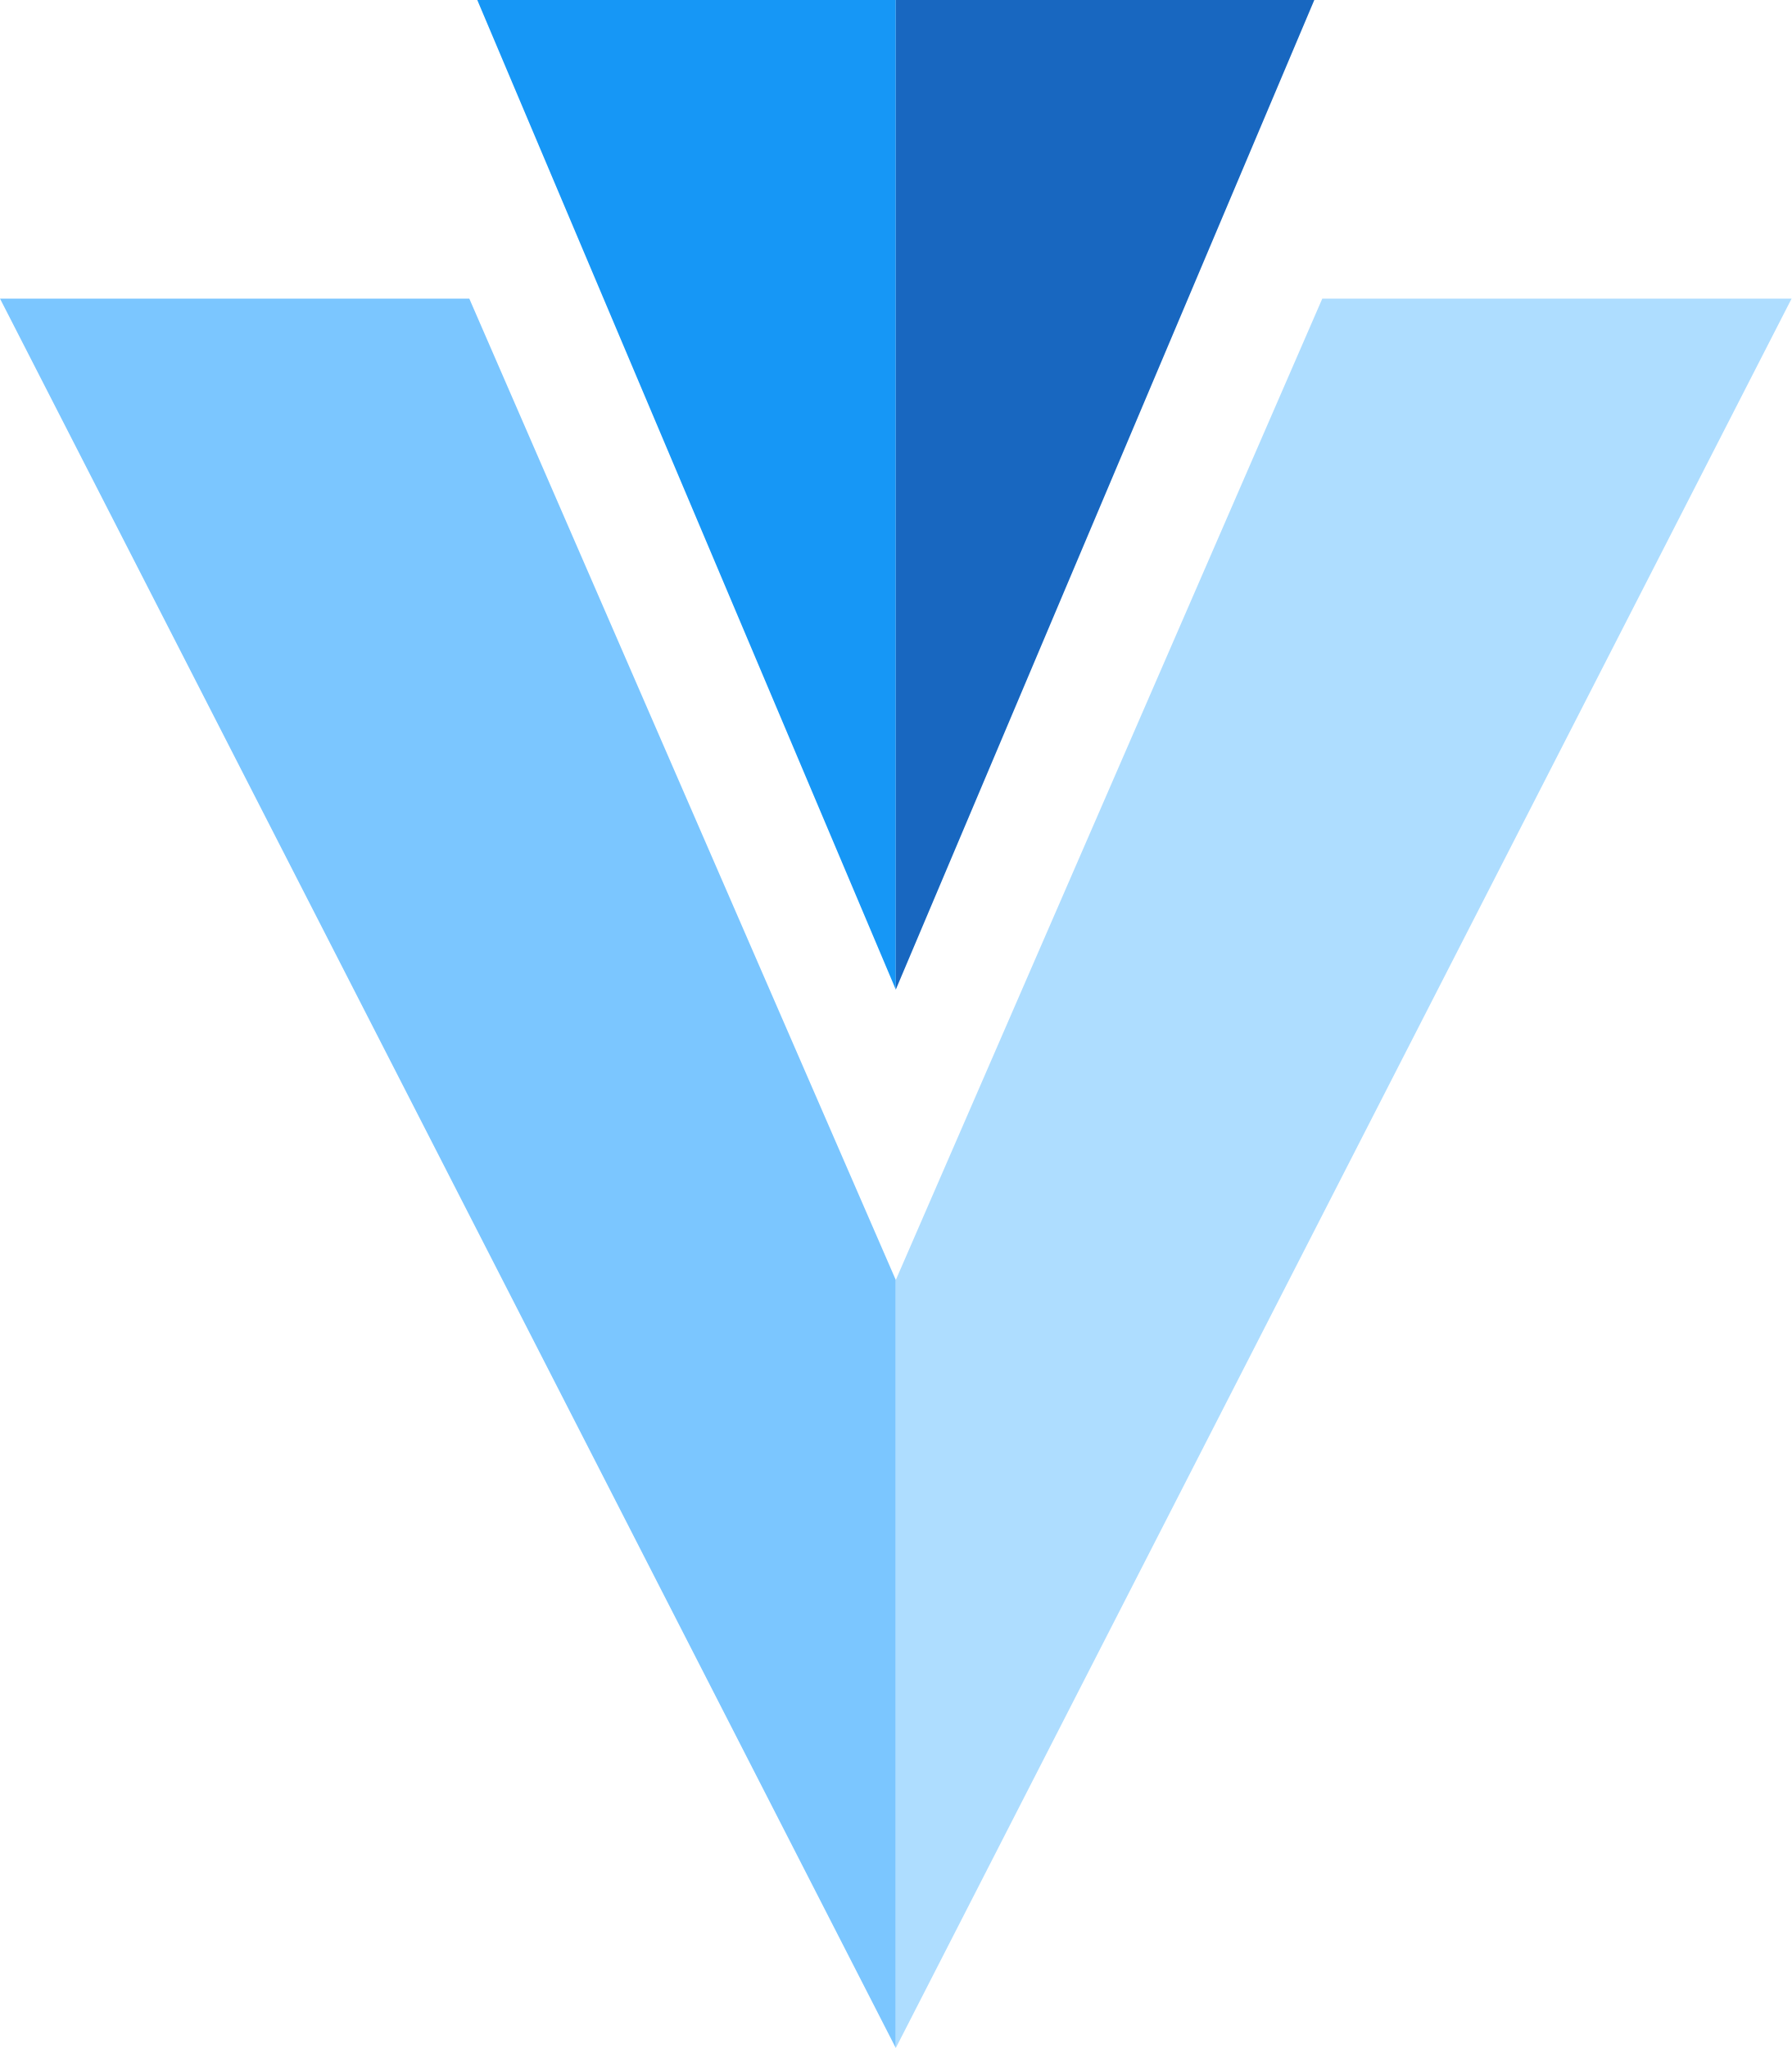
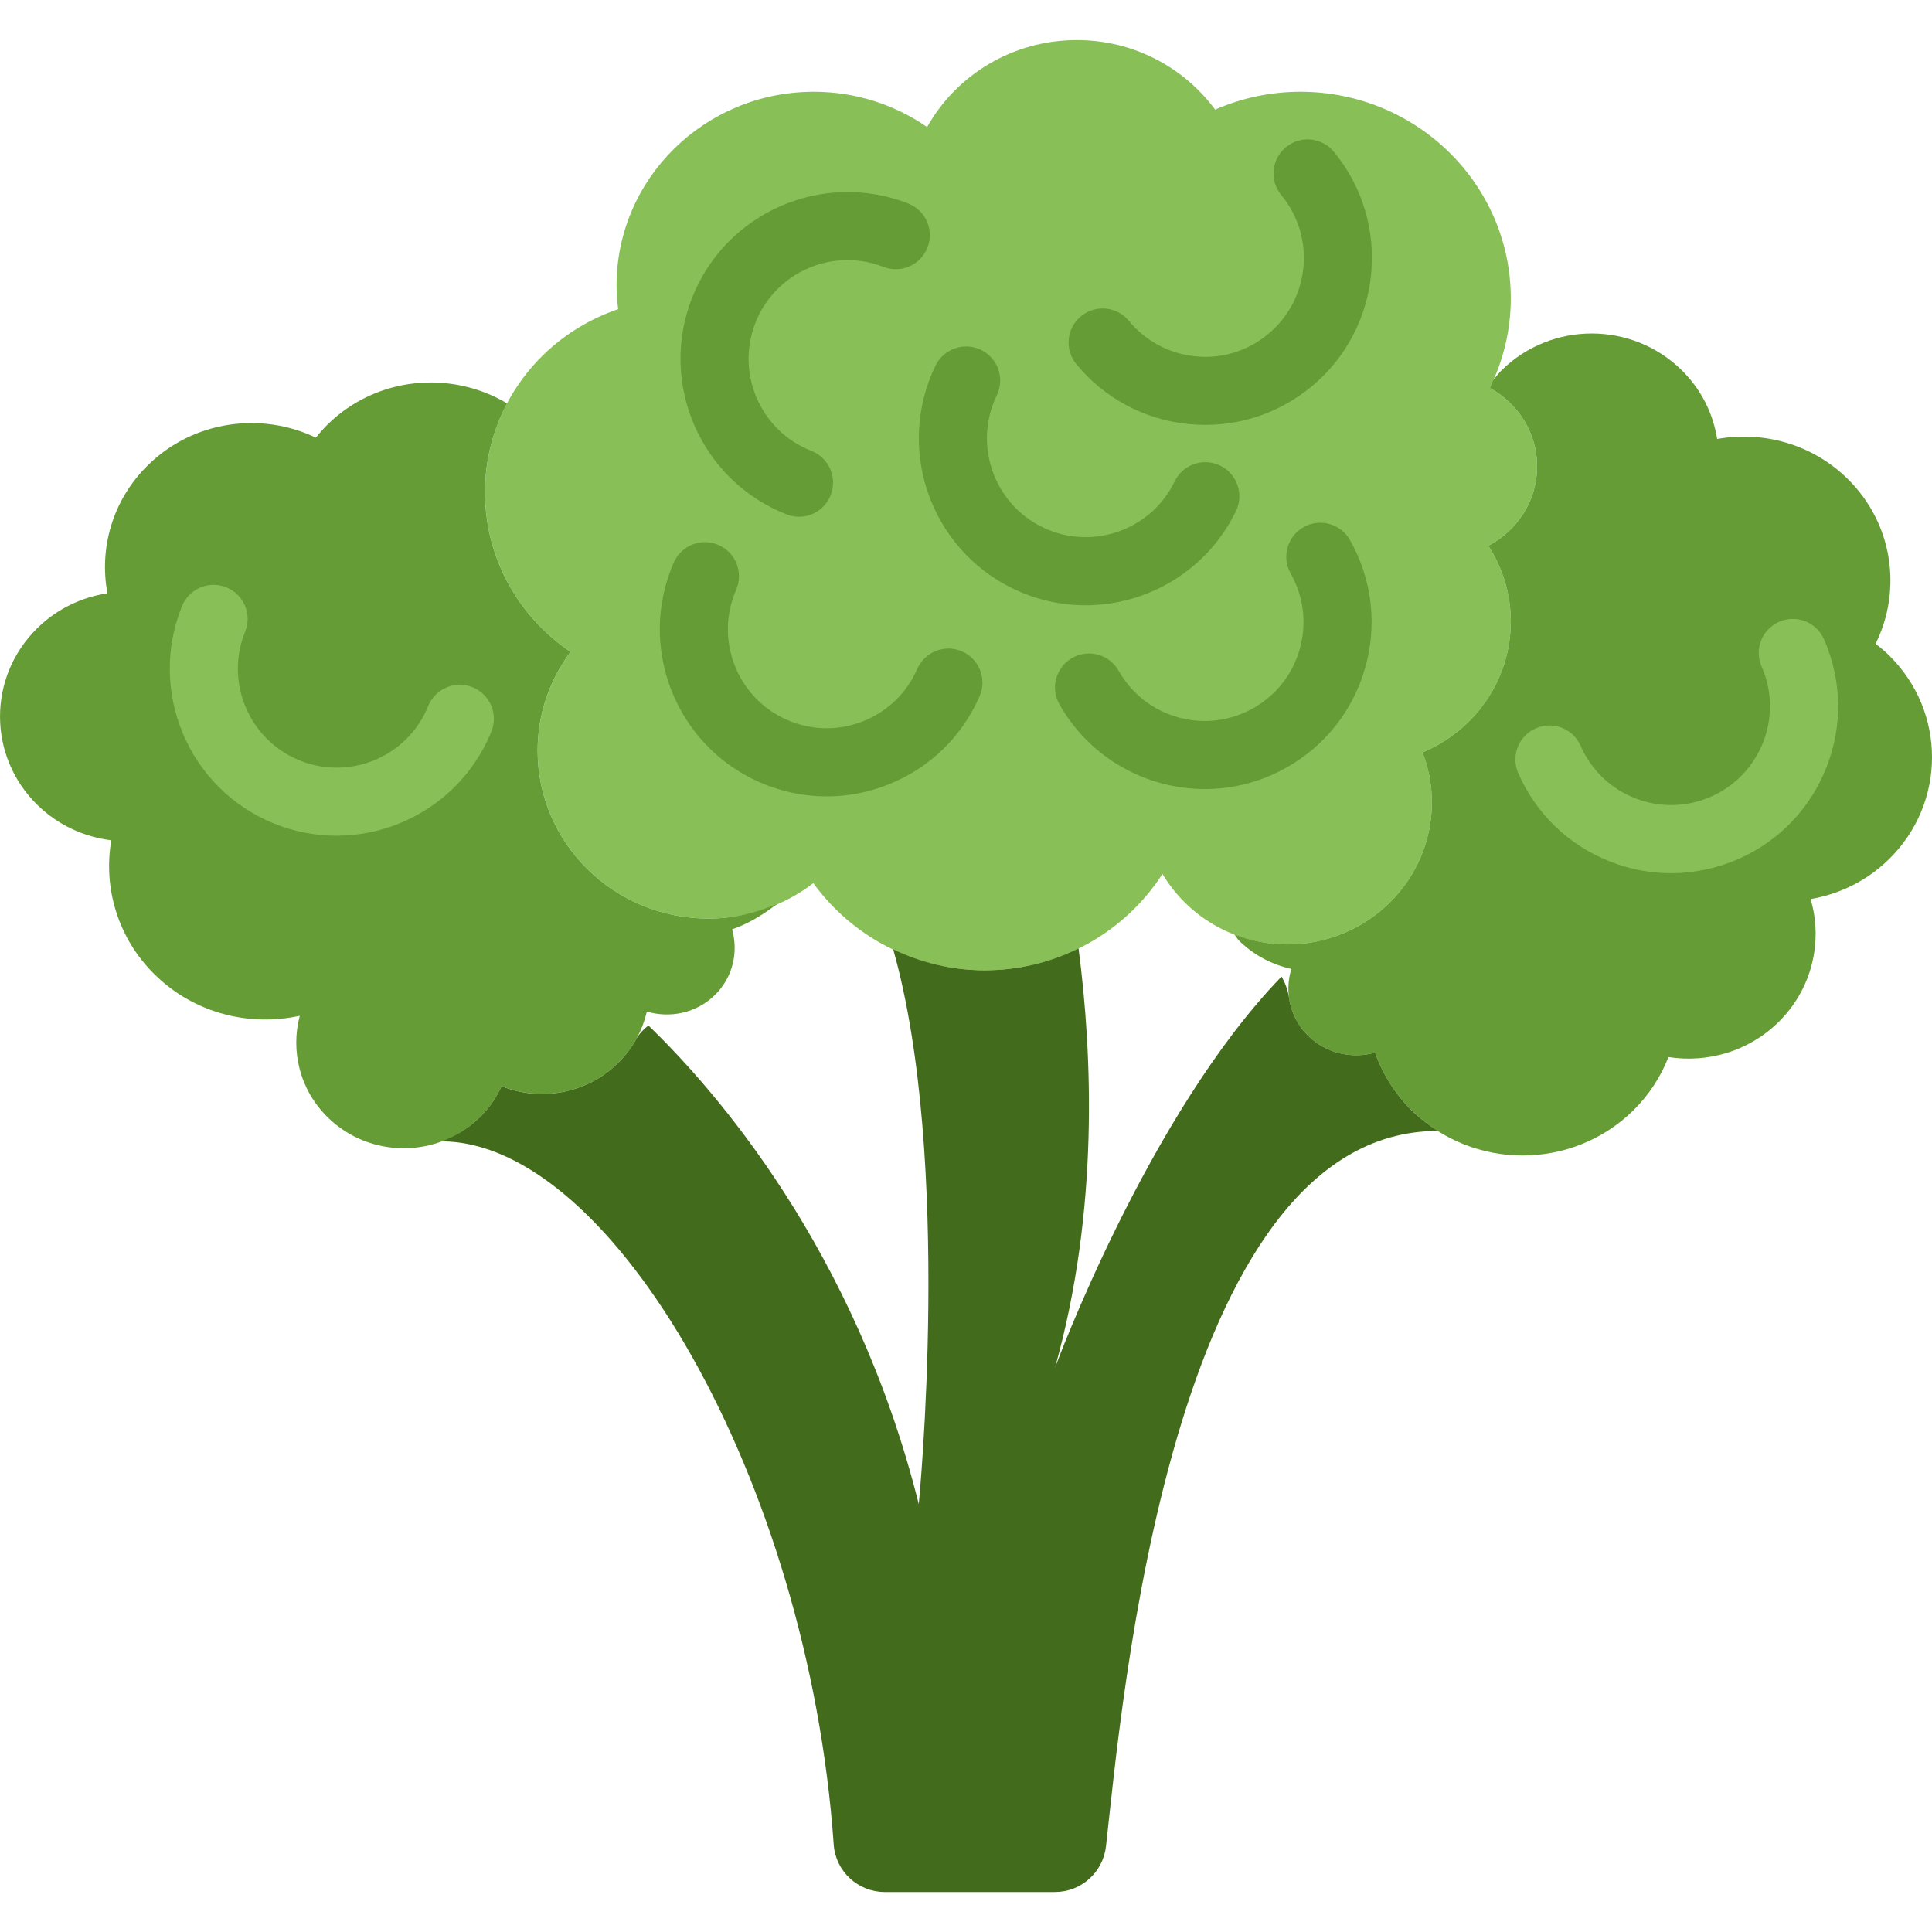
- <svg xmlns="http://www.w3.org/2000/svg" id="Layer_1" data-name="Layer 1" viewBox="0 0 87.5 100">
-   <defs>
-     <style>.cls-1{fill:#1697f6;}.cls-2{fill:#7bc6ff;}.cls-3{fill:#1867c0;}.cls-4{fill:#aeddff;}</style>
-   </defs>
-   <polyline class="cls-1" points="43.75 0 23.31 0 43.75 48.32" />
-   <polygon class="cls-2" points="43.75 62.5 43.75 100 0 14.58 22.92 14.58 43.75 62.5" />
-   <polyline class="cls-3" points="43.75 0 64.19 0 43.75 48.32" />
-   <polygon class="cls-4" points="64.58 14.58 87.5 14.58 43.75 100 43.75 62.5 64.58 14.58" />
+ <svg xmlns="http://www.w3.org/2000/svg" version="1.1" id="Capa_1" x="0px" y="0px" viewBox="0 0 56.745 56.745" style="enable-background:new 0 0 56.745 56.745;" xml:space="preserve">
+   <g>
+     <path style="fill:#88C057;" d="M45.146,13.699c0-0.995-0.563-1.851-1.387-2.307c0.39-0.796,0.615-1.684,0.615-2.626   c0-3.353-2.767-6.071-6.18-6.071c-0.892,0-1.738,0.189-2.504,0.524c-0.913-1.235-2.39-2.042-4.062-2.042   c-1.895,0-3.543,1.032-4.398,2.554c-0.942-0.651-2.088-1.036-3.327-1.036c-3.2,0-5.794,2.548-5.794,5.692   c0,0.235,0.019,0.466,0.047,0.693c-2.274,0.769-3.91,2.883-3.91,5.378c0,1.946,0.995,3.662,2.511,4.688   c-0.605,0.815-0.966,1.815-0.966,2.901c0,2.724,2.248,4.933,5.021,4.933c1.161,0,2.226-0.391,3.077-1.04   c1.12,1.546,2.955,2.558,5.035,2.558c2.198,0,4.123-1.131,5.219-2.829c0.737,1.237,2.101,2.07,3.665,2.07   c2.347,0,4.249-1.869,4.249-4.174c0-0.517-0.1-1.01-0.275-1.467c1.524-0.634,2.593-2.117,2.593-3.845   c0-0.818-0.243-1.58-0.658-2.224C44.563,15.58,45.146,14.711,45.146,13.699z" />
+     <path style="fill:#659C35;" d="M22.832,26.543c-0.62,0.271-1.298,0.437-2.021,0.437c-2.773,0-5.021-2.209-5.021-4.933   c0-1.086,0.361-2.086,0.966-2.901c-1.516-1.026-2.511-2.742-2.511-4.688c0-0.942,0.235-1.83,0.648-2.611   c-1.657-0.985-3.838-0.786-5.269,0.619c-0.126,0.124-0.239,0.255-0.346,0.389c-1.607-0.77-3.599-0.503-4.934,0.808   c-1.041,1.023-1.436,2.439-1.189,3.762C2.4,17.54,1.675,17.88,1.094,18.451c-1.458,1.432-1.458,3.755,0,5.187   c0.61,0.6,1.38,0.945,2.175,1.042c-0.239,1.392,0.185,2.872,1.278,3.946c1.156,1.135,2.773,1.535,4.258,1.208   c-0.274,1.031-0.003,2.173,0.819,2.982c1.234,1.212,3.234,1.212,4.468,0c0.277-0.272,0.488-0.583,0.641-0.914   c1.141,0.454,2.496,0.226,3.421-0.682c0.438-0.43,0.717-0.956,0.844-1.509c0.686,0.202,1.457,0.046,1.999-0.486   c0.532-0.523,0.695-1.264,0.505-1.929C21.979,27.131,22.42,26.864,22.832,26.543z" />
+     <path style="fill:#659C35;" d="M55.484,19.249c-0.126-0.124-0.259-0.235-0.396-0.34c0.784-1.579,0.512-3.536-0.823-4.847   c-1.041-1.023-2.483-1.411-3.83-1.168c-0.118-0.741-0.463-1.454-1.044-2.024c-1.458-1.433-3.822-1.433-5.281,0   c-0.095,0.094-0.174,0.198-0.256,0.299c-0.033,0.074-0.06,0.152-0.095,0.224c0.824,0.455,1.387,1.312,1.387,2.307   c0,1.012-0.583,1.881-1.43,2.329c0.414,0.644,0.658,1.405,0.658,2.224c0,1.728-1.069,3.211-2.593,3.845   c0.175,0.457,0.275,0.95,0.275,1.467c0,2.305-1.902,4.174-4.249,4.174c-0.549,0-1.071-0.108-1.553-0.295   c0.052,0.059,0.082,0.129,0.138,0.184c0.438,0.43,0.973,0.705,1.536,0.83c-0.206,0.674-0.047,1.432,0.495,1.964   c0.532,0.523,1.287,0.683,1.964,0.496c0.221,0.62,0.578,1.203,1.083,1.698c1.795,1.763,4.704,1.763,6.499,0   c0.469-0.461,0.812-0.997,1.036-1.569c1.141,0.178,2.349-0.161,3.229-1.025c0.996-0.979,1.311-2.373,0.946-3.615   c0.843-0.144,1.652-0.533,2.304-1.174C57.166,23.581,57.166,20.902,55.484,19.249z" />
+     <path style="fill:#436B1C;" d="M40.387,30.918c-0.677,0.186-1.431,0.027-1.964-0.496c-0.317-0.311-0.503-0.7-0.561-1.104   c-0.033-0.225-0.109-0.442-0.222-0.635c-3.918,4.044-6.655,11.494-6.655,11.494c1.301-4.626,1.096-9.242,0.693-12.321   c-0.829,0.409-1.764,0.642-2.756,0.642c-0.966,0-1.875-0.226-2.688-0.615c1.751,6.191,0.751,16.294,0.751,16.294   c-1.874-7.495-5.994-12.181-7.941-14.058c-0.139,0.109-0.264,0.235-0.352,0.393c-0.14,0.254-0.32,0.493-0.539,0.709   c-0.925,0.909-2.281,1.136-3.421,0.682c-0.153,0.331-0.364,0.642-0.641,0.914c-0.33,0.324-0.717,0.555-1.127,0.706   c5.021,0,10.78,9.994,11.523,20.655c0.055,0.784,0.712,1.392,1.498,1.392h5c0.77,0,1.412-0.577,1.499-1.341   c0.459-4.056,1.876-21.012,9.746-21.012c-0.269-0.171-0.525-0.368-0.761-0.599C40.966,32.121,40.608,31.538,40.387,30.918z" />
+     <path style="fill:#659C35;" d="M23.468,15.177c-0.121,0-0.244-0.022-0.364-0.069c-2.517-0.984-3.765-3.833-2.781-6.35   c0.984-2.516,3.828-3.764,6.351-2.782c0.514,0.201,0.769,0.781,0.567,1.295c-0.201,0.515-0.779,0.768-1.296,0.568   c-1.491-0.583-3.177,0.156-3.759,1.646c-0.583,1.491,0.156,3.177,1.646,3.759c0.514,0.201,0.769,0.781,0.567,1.295   C24.245,14.936,23.867,15.177,23.468,15.177z" />
+     <path style="fill:#88C057;" d="M49.084,25.647c-0.604,0-1.207-0.113-1.786-0.339c-1.219-0.477-2.18-1.399-2.705-2.599   c-0.222-0.506,0.009-1.096,0.515-1.317c0.51-0.222,1.097,0.01,1.317,0.515c0.311,0.71,0.88,1.256,1.602,1.539   c0.723,0.282,1.511,0.265,2.221-0.045c0.71-0.311,1.256-0.88,1.538-1.602c0.282-0.722,0.267-1.51-0.045-2.22   c-0.222-0.506,0.009-1.096,0.515-1.317c0.509-0.221,1.096,0.009,1.317,0.515c0.525,1.199,0.553,2.531,0.076,3.751   s-1.399,2.181-2.599,2.706C50.419,25.508,49.752,25.647,49.084,25.647z" />
+     <path style="fill:#659C35;" d="M35.391,23.175c-1.711,0-3.375-0.896-4.275-2.489c-0.272-0.481-0.103-1.091,0.378-1.363   c0.479-0.272,1.091-0.103,1.362,0.378c0.382,0.675,1.003,1.161,1.75,1.369c0.745,0.206,1.529,0.111,2.204-0.27   s1.161-1.002,1.369-1.75c0.207-0.747,0.111-1.53-0.27-2.204c-0.272-0.481-0.103-1.091,0.378-1.363   c0.479-0.271,1.091-0.103,1.362,0.378c0.645,1.14,0.807,2.462,0.456,3.724s-1.172,2.311-2.312,2.955   C37.034,22.971,36.207,23.175,35.391,23.175z" />
+     <path style="fill:#659C35;" d="M31.881,17.778c-0.716,0-1.441-0.157-2.128-0.489c-2.433-1.178-3.454-4.115-2.277-6.548   c0.241-0.496,0.837-0.705,1.336-0.465c0.497,0.241,0.705,0.839,0.465,1.336c-0.697,1.44-0.093,3.179,1.348,3.876   c1.44,0.695,3.179,0.093,3.876-1.348c0.24-0.496,0.836-0.706,1.336-0.465c0.497,0.241,0.705,0.839,0.465,1.336   C35.455,16.759,33.702,17.778,31.881,17.778z" />
+     <path style="fill:#659C35;" d="M24.279,23.391c-0.667,0-1.333-0.138-1.962-0.413c-2.476-1.083-3.61-3.978-2.528-6.455   c0.221-0.504,0.806-0.737,1.316-0.516c0.506,0.221,0.737,0.811,0.516,1.317c-0.64,1.466,0.031,3.181,1.497,3.821   c0.712,0.311,1.5,0.326,2.221,0.043c0.722-0.283,1.29-0.829,1.601-1.54c0.221-0.504,0.807-0.736,1.316-0.516   c0.506,0.221,0.737,0.811,0.516,1.317c-0.523,1.2-1.483,2.124-2.703,2.601C25.489,23.278,24.884,23.391,24.279,23.391z" />
+     <path style="fill:#659C35;" d="M35.404,12.479c-0.158,0-0.317-0.007-0.477-0.022c-1.304-0.125-2.48-0.75-3.313-1.76   c-0.352-0.426-0.291-1.056,0.135-1.408c0.428-0.353,1.057-0.29,1.408,0.135c0.493,0.598,1.189,0.968,1.961,1.042   c0.782,0.079,1.527-0.158,2.124-0.65c1.234-1.018,1.41-2.851,0.392-4.085c-0.352-0.426-0.291-1.056,0.135-1.408   c0.428-0.353,1.057-0.29,1.408,0.135c1.72,2.084,1.423,5.18-0.661,6.9C37.628,12.089,36.538,12.479,35.404,12.479z" />
+     <path style="fill:#88C057;" d="M9.882,24.546c-0.613,0-1.235-0.115-1.837-0.359c-2.504-1.016-3.715-3.88-2.699-6.385   c0.207-0.512,0.79-0.757,1.303-0.551c0.512,0.208,0.758,0.791,0.551,1.303c-0.602,1.482,0.115,3.178,1.598,3.78   c1.486,0.604,3.18-0.115,3.78-1.598c0.208-0.513,0.793-0.758,1.303-0.551c0.512,0.208,0.759,0.791,0.551,1.303   C13.658,23.39,11.82,24.546,9.882,24.546z" />
+   </g>
+   <g>
+ </g>
+   <g>
+ </g>
+   <g>
+ </g>
+   <g>
+ </g>
+   <g>
+ </g>
+   <g>
+ </g>
+   <g>
+ </g>
+   <g>
+ </g>
+   <g>
+ </g>
+   <g>
+ </g>
+   <g>
+ </g>
+   <g>
+ </g>
+   <g>
+ </g>
+   <g>
+ </g>
+   <g>
+ </g>
</svg>
